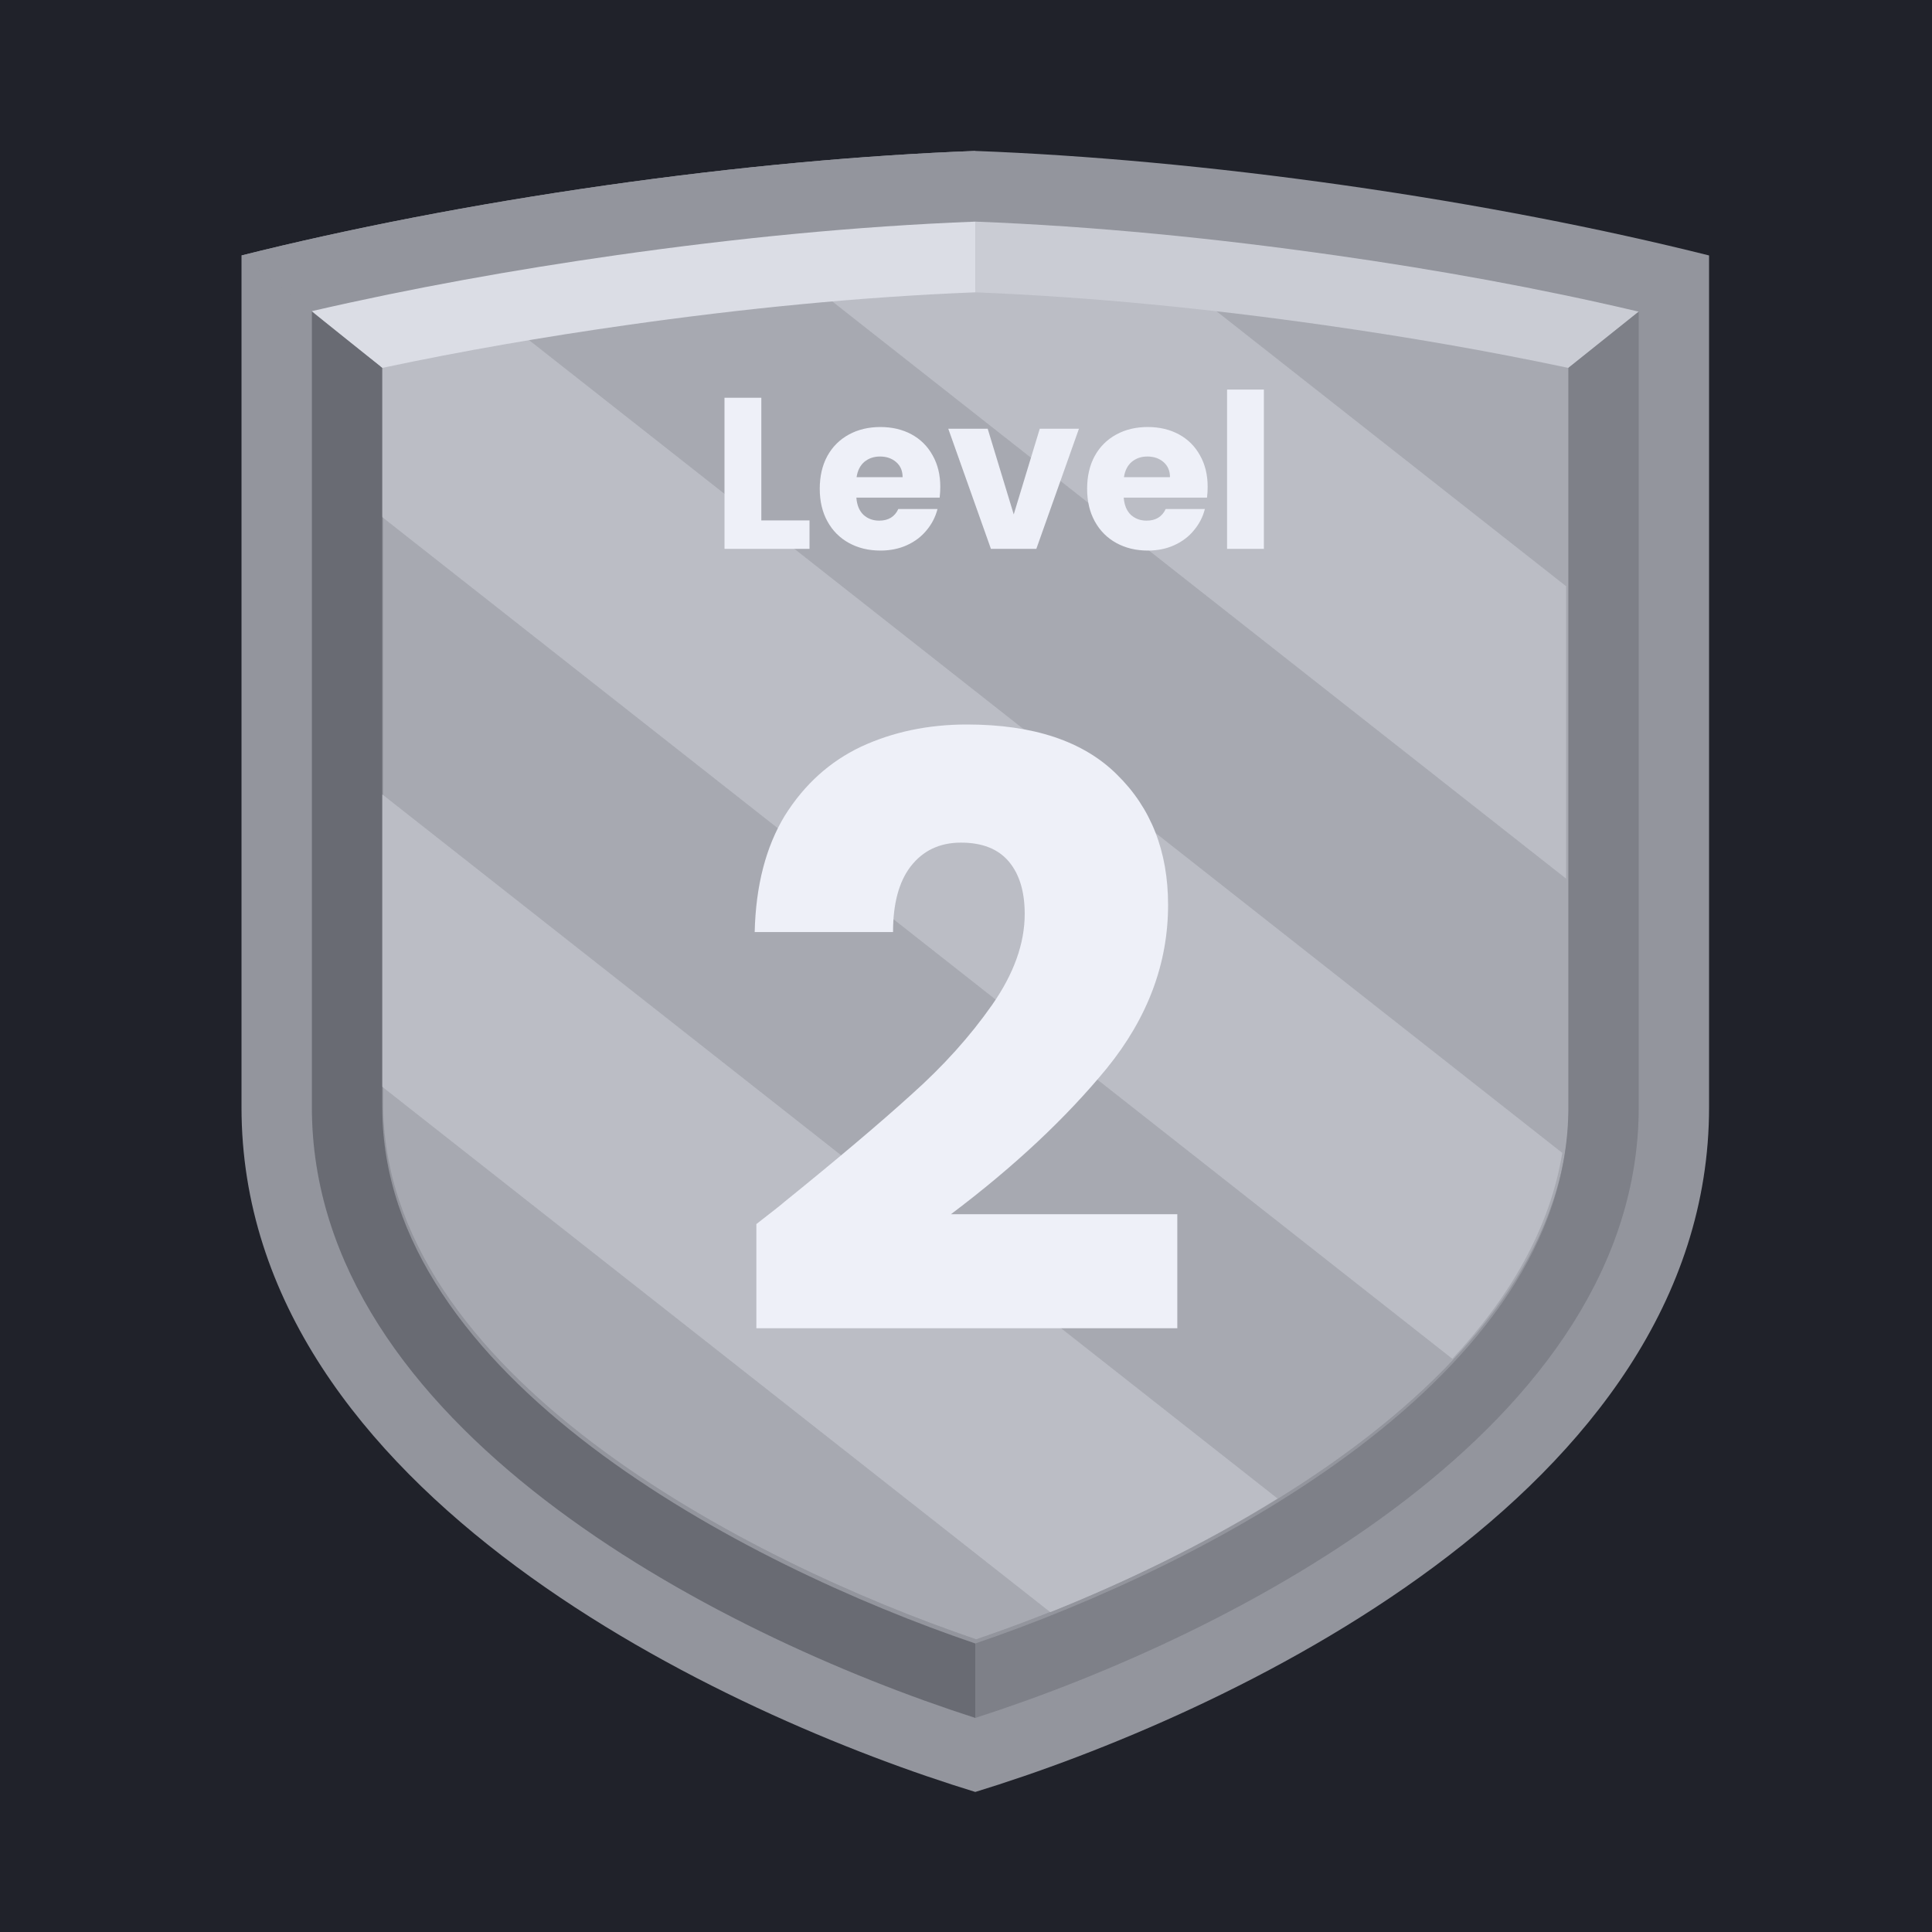
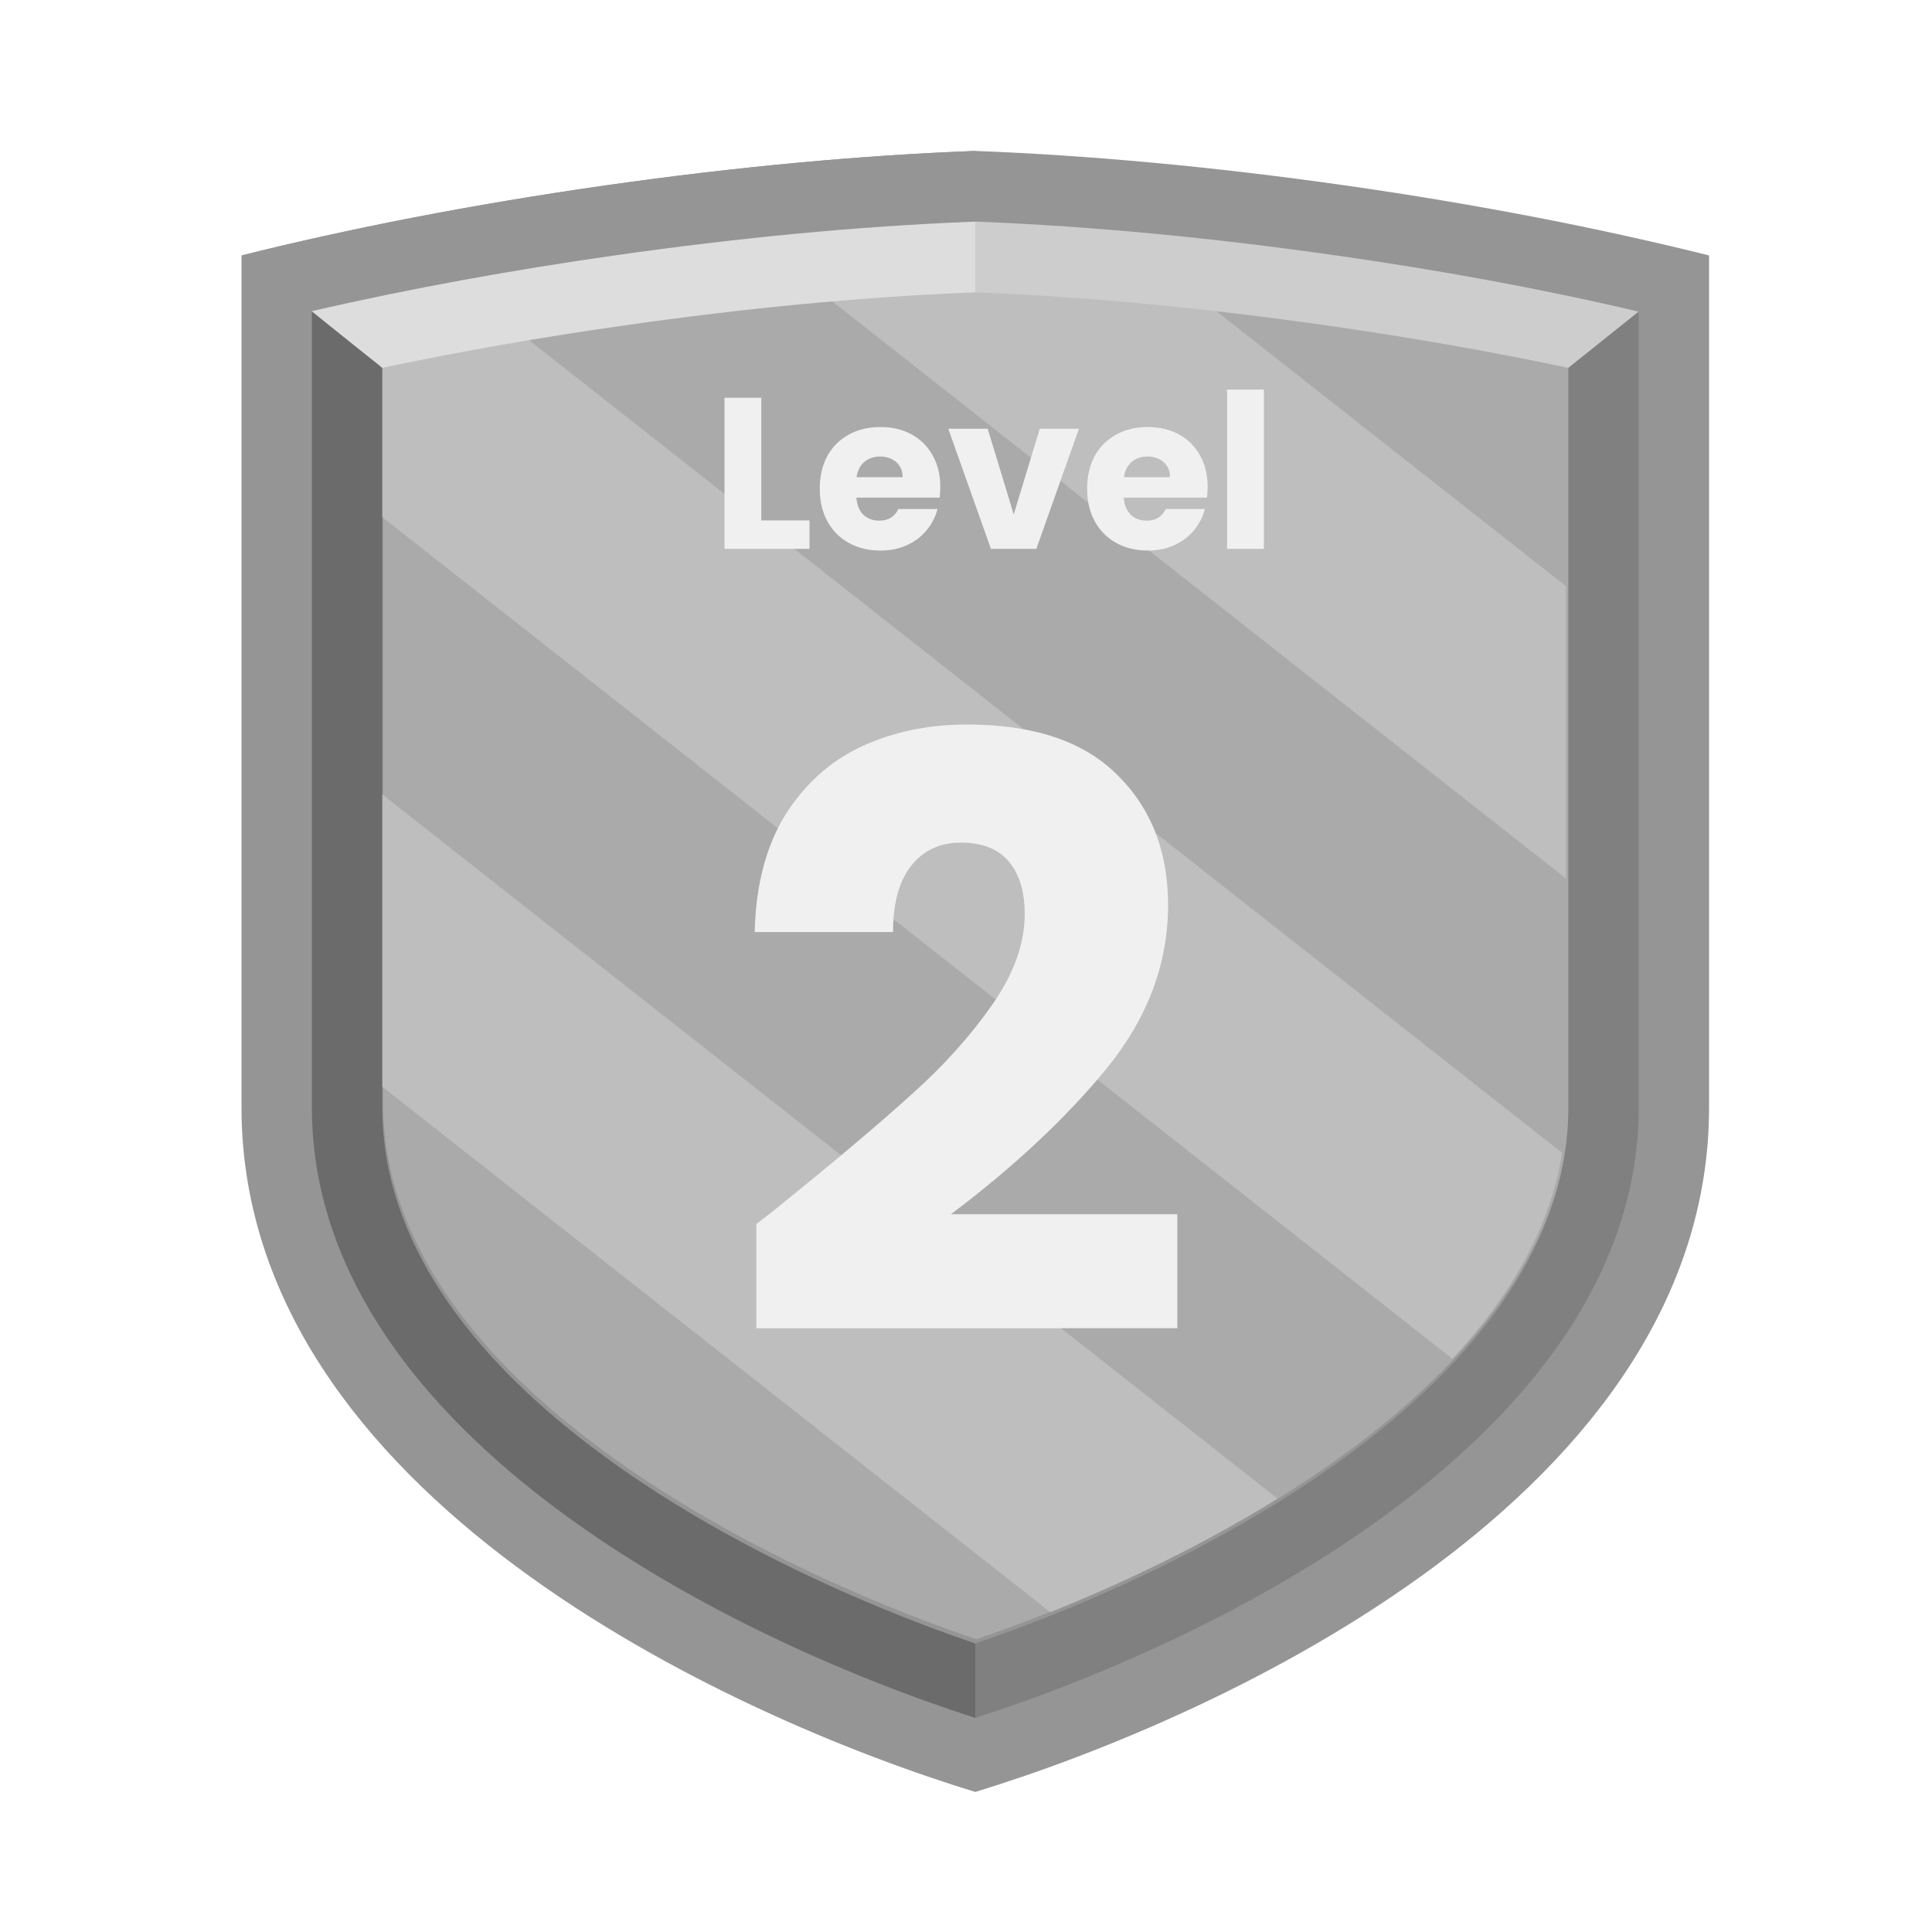
<svg xmlns="http://www.w3.org/2000/svg" width="72" height="72" viewBox="0 0 72 72" fill="none">
-   <rect width="72" height="72" fill="#F5F5F5" />
  <g id="Progress illustrations">
    <g id="Frame 1611">
      <g id="Dark mode">
-         <rect width="4008" height="1424" transform="translate(-944 -1240)" fill="#20222A" />
        <g id="Illustrations/ Learning path">
-           <rect x="-887.5" y="-55.5" width="3895" height="183" rx="4.5" stroke="#9747FF" stroke-dasharray="10 5" />
          <g id="Level=2, Disabled=true, Size=large" style="mix-blend-mode:luminosity">
            <g id="Level 2">
              <g id="Group">
                <path id="Vector" fill-rule="evenodd" clip-rule="evenodd" d="M36.346 66.781C27.192 63.98 9 55.686 9 41.266V9.52C13.009 8.516 17.632 7.612 22.579 6.907C27.527 6.202 32.218 5.78 36.346 5.625C40.474 5.78 45.166 6.202 50.114 6.907C55.062 7.612 59.684 8.516 63.692 9.52V41.266C63.692 55.687 45.5 63.98 36.346 66.781Z" fill="#52B69A" />
                <path id="Vector_2" fill-rule="evenodd" clip-rule="evenodd" d="M36.379 61.09C45.03 58.147 58.479 51.164 58.479 41.107V13.553C55.474 12.917 52.44 12.395 49.409 11.963C45.099 11.349 40.73 10.909 36.379 10.737C32.027 10.909 27.66 11.349 23.349 11.963C20.318 12.395 17.283 12.917 14.278 13.553V41.107C14.278 51.164 27.729 58.147 36.379 61.09Z" fill="#76C893" />
                <path id="Vector_3" fill-rule="evenodd" clip-rule="evenodd" d="M14.165 29.541V40.437L39.141 60.08C41.87 58.989 44.838 57.568 47.609 55.845L14.165 29.541Z" fill="#99D98C" />
                <path id="Vector_4" fill-rule="evenodd" clip-rule="evenodd" d="M19.598 12.583C17.781 12.887 15.967 13.224 14.165 13.607V19.207L54.124 50.637C56.242 48.364 57.761 45.797 58.22 42.965L19.598 12.583Z" fill="#99D98C" />
                <path id="Vector_5" fill-rule="evenodd" clip-rule="evenodd" d="M45.198 11.492C42.229 11.155 39.242 10.909 36.265 10.79C34.475 10.86 32.679 10.979 30.89 11.134L58.363 32.743V21.847L45.198 11.492Z" fill="#99D98C" />
                <path id="Vector_6" fill-rule="evenodd" clip-rule="evenodd" d="M49.745 9.513C45.313 8.882 40.822 8.432 36.347 8.259V10.894C40.699 11.066 45.066 11.506 49.377 12.12C52.408 12.551 55.442 13.073 58.446 13.71L61.069 11.614C57.33 10.732 53.535 10.052 49.744 9.512L49.745 9.513Z" fill="#B5E48C" />
                <path id="Vector_7" fill-rule="evenodd" clip-rule="evenodd" d="M36.346 8.26V5.625C32.218 5.78 27.527 6.202 22.579 6.907C17.632 7.612 13.009 8.516 9 9.52L11.623 11.616C15.361 10.734 19.157 10.054 22.947 9.514C27.38 8.883 31.871 8.433 36.346 8.26Z" fill="#52B69A" />
                <path id="Vector_8" fill-rule="evenodd" clip-rule="evenodd" d="M36.346 10.894V8.259C31.872 8.432 27.38 8.882 22.948 9.513C19.157 10.053 15.362 10.733 11.623 11.595C11.623 11.615 14.246 13.71 14.246 13.71C17.25 13.073 20.285 12.551 23.317 12.12C27.627 11.506 31.994 11.066 36.346 10.894Z" fill="#D9ED92" />
                <path id="Vector_9" fill-rule="evenodd" clip-rule="evenodd" d="M11.623 11.616V41.266C11.623 53.09 26.512 60.857 36.346 64.022V61.248C27.696 58.305 14.246 51.322 14.246 41.265V13.712L11.623 11.616Z" fill="#168AAD" />
                <path id="Vector_10" fill-rule="evenodd" clip-rule="evenodd" d="M61.07 11.616V41.266C61.07 53.09 46.181 60.857 36.347 64.022V61.248C44.997 58.305 58.448 51.322 58.448 41.265V13.712L61.07 11.616Z" fill="#34A0A4" />
              </g>
              <path id="3" d="M28.188 45.617C28.896 45.067 29.219 44.812 29.156 44.853C31.198 43.202 32.802 41.847 33.969 40.787C35.156 39.728 36.156 38.617 36.969 37.455C37.781 36.294 38.188 35.162 38.188 34.062C38.188 33.226 37.99 32.574 37.594 32.105C37.198 31.637 36.604 31.402 35.812 31.402C35.021 31.402 34.396 31.698 33.938 32.289C33.5 32.859 33.281 33.675 33.281 34.734H28.125C28.167 33.002 28.542 31.555 29.25 30.393C29.979 29.232 30.927 28.376 32.094 27.825C33.281 27.275 34.594 27 36.031 27C38.51 27 40.375 27.622 41.625 28.865C42.896 30.108 43.531 31.728 43.531 33.725C43.531 35.906 42.771 37.934 41.25 39.809C39.729 41.664 37.792 43.478 35.438 45.251H43.875V49.5H28.188V45.617Z" fill="#EFF0F2" />
              <g id="Level">
                <path d="M28.372 19.395H30.168V20.454H27V14.823H28.372V19.395Z" fill="#EFF0F2" />
                <path d="M35.042 18.144C35.042 18.272 35.034 18.406 35.018 18.545H31.914C31.935 18.823 32.023 19.037 32.178 19.186C32.339 19.331 32.534 19.403 32.764 19.403C33.106 19.403 33.344 19.259 33.478 18.97H34.938C34.863 19.264 34.726 19.529 34.529 19.764C34.336 19.999 34.093 20.184 33.799 20.317C33.505 20.451 33.176 20.518 32.812 20.518C32.373 20.518 31.983 20.424 31.641 20.237C31.299 20.05 31.031 19.783 30.839 19.435C30.646 19.088 30.55 18.681 30.55 18.216C30.55 17.751 30.643 17.344 30.831 16.997C31.023 16.649 31.291 16.382 31.633 16.195C31.975 16.007 32.368 15.914 32.812 15.914C33.245 15.914 33.63 16.005 33.967 16.186C34.304 16.368 34.566 16.628 34.753 16.965C34.946 17.302 35.042 17.695 35.042 18.144ZM33.638 17.783C33.638 17.547 33.558 17.36 33.398 17.221C33.237 17.082 33.037 17.013 32.796 17.013C32.566 17.013 32.371 17.08 32.21 17.213C32.055 17.347 31.959 17.537 31.922 17.783H33.638Z" fill="#EFF0F2" />
                <path d="M37.779 19.171L38.749 15.978H40.209L38.621 20.454H36.929L35.34 15.978H36.808L37.779 19.171Z" fill="#EFF0F2" />
                <path d="M45.006 18.144C45.006 18.272 44.998 18.406 44.982 18.545H41.878C41.899 18.823 41.987 19.037 42.142 19.186C42.303 19.331 42.498 19.403 42.728 19.403C43.07 19.403 43.308 19.259 43.442 18.97H44.902C44.827 19.264 44.691 19.529 44.493 19.764C44.3 19.999 44.057 20.184 43.763 20.317C43.469 20.451 43.14 20.518 42.776 20.518C42.338 20.518 41.947 20.424 41.605 20.237C41.263 20.05 40.995 19.783 40.803 19.435C40.61 19.088 40.514 18.681 40.514 18.216C40.514 17.751 40.608 17.344 40.795 16.997C40.987 16.649 41.255 16.382 41.597 16.195C41.939 16.007 42.332 15.914 42.776 15.914C43.209 15.914 43.594 16.005 43.931 16.186C44.268 16.368 44.53 16.628 44.717 16.965C44.91 17.302 45.006 17.695 45.006 18.144ZM43.602 17.783C43.602 17.547 43.522 17.36 43.362 17.221C43.201 17.082 43.001 17.013 42.76 17.013C42.53 17.013 42.335 17.08 42.175 17.213C42.019 17.347 41.923 17.537 41.886 17.783H43.602Z" fill="#EFF0F2" />
                <path d="M47.101 14.518V20.454H45.73V14.518H47.101Z" fill="#EFF0F2" />
              </g>
            </g>
          </g>
        </g>
      </g>
    </g>
  </g>
</svg>
